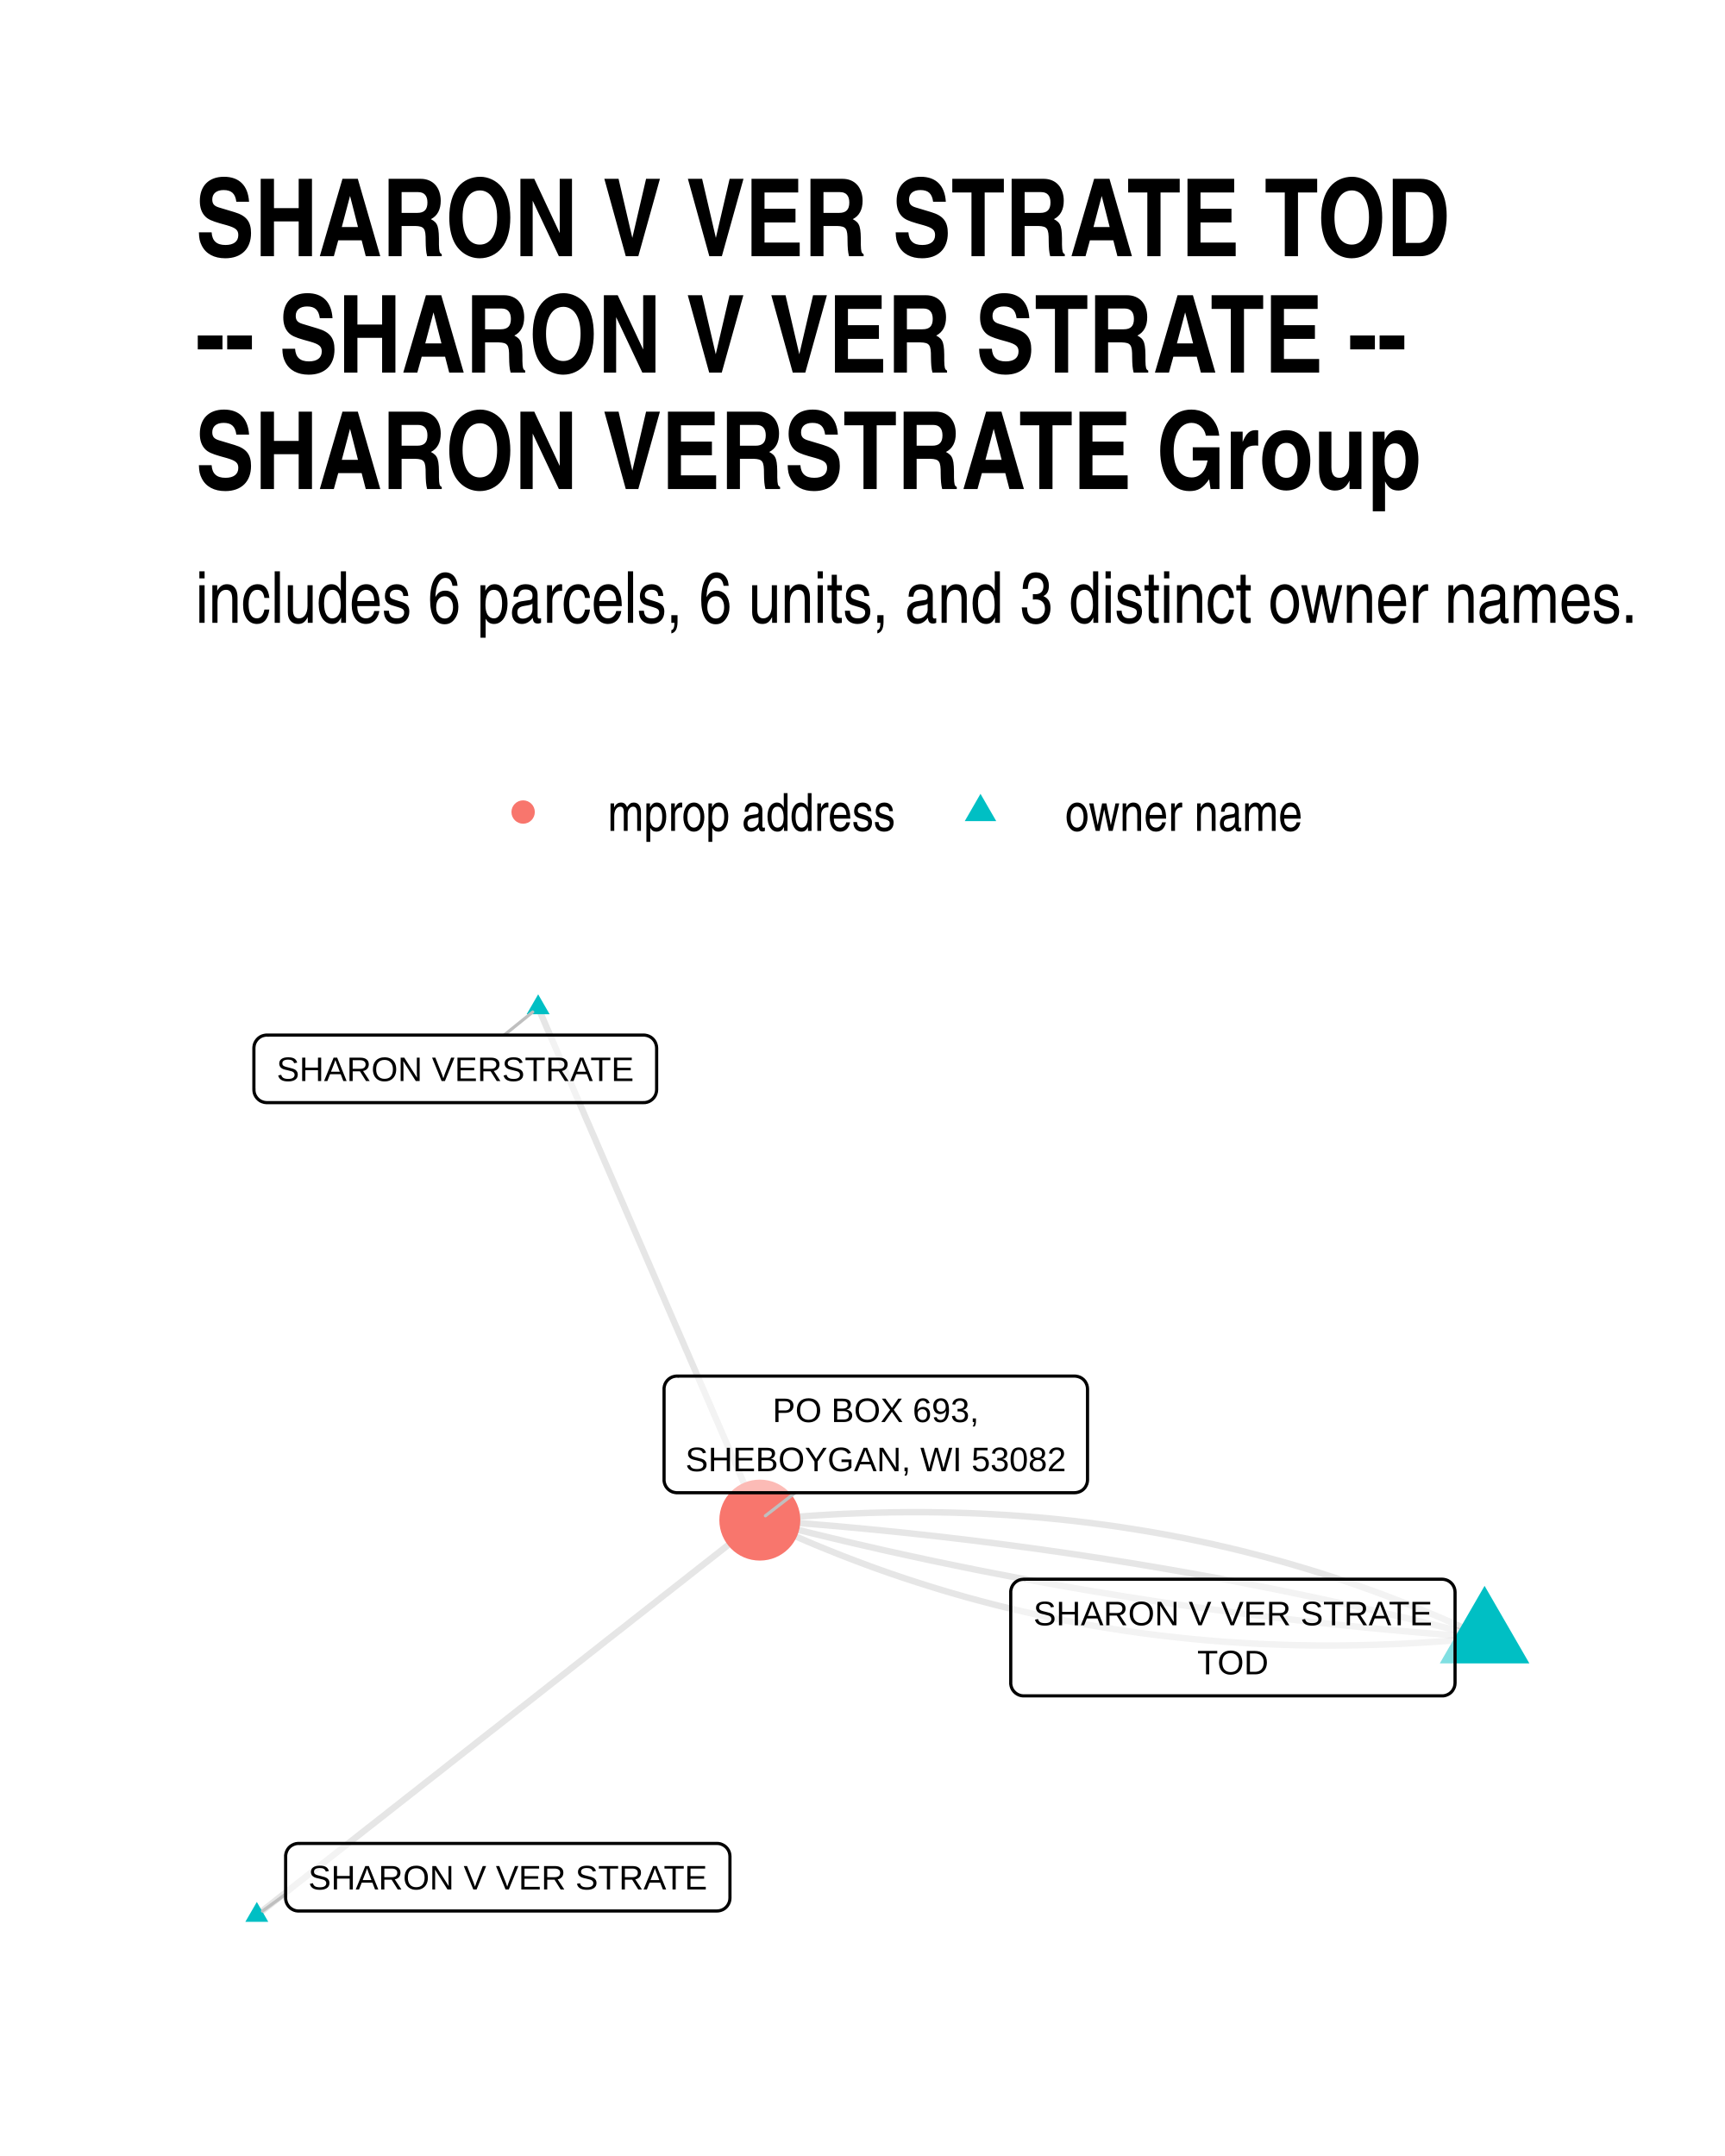
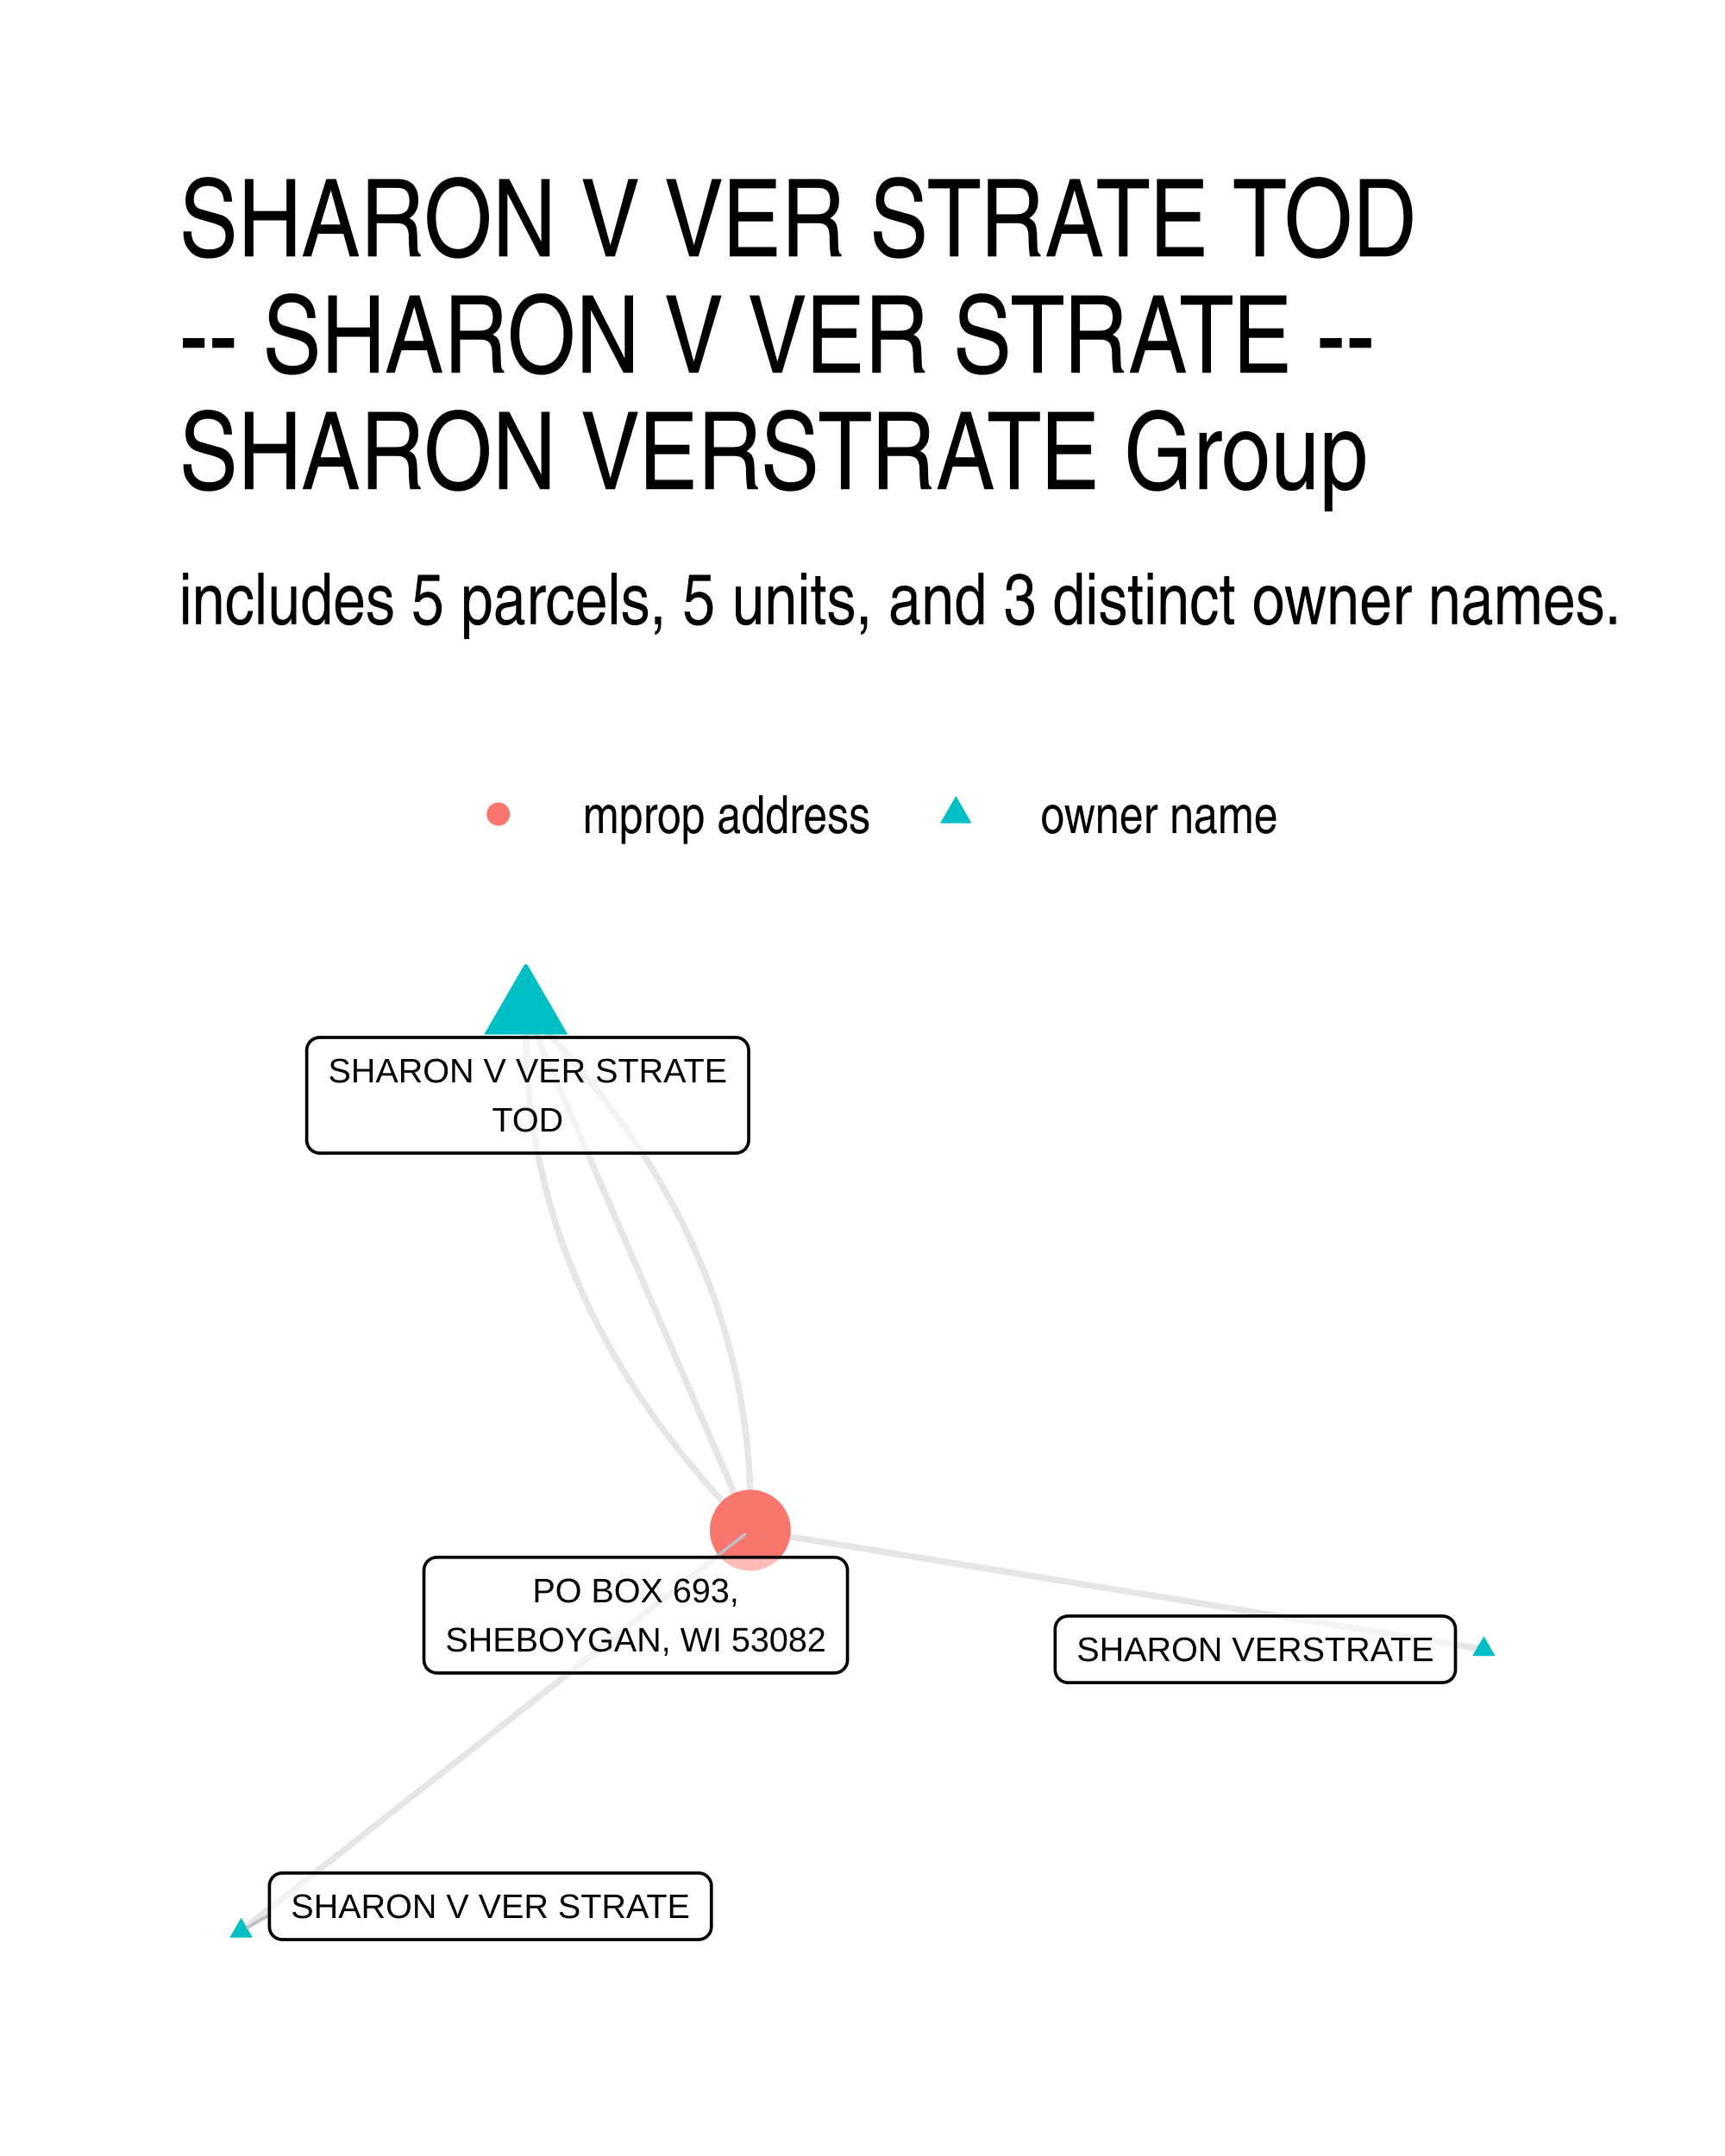
- <svg xmlns="http://www.w3.org/2000/svg" width="384" height="480" class="svglite" viewBox="0 0 288 360">
-   <defs>
-     <style>.svglite line,.svglite polyline,.svglite polygon,.svglite path,.svglite circle{fill:none;stroke:#000000;stroke-linecap:round;stroke-linejoin:round;stroke-miterlimit:10.00}</style>
-   </defs>
-   <rect width="100%" height="100%" style="stroke-linecap:round;stroke-linejoin:round;stroke-miterlimit:10.00;stroke:none;fill:#FFFFFF" />
-   <defs>
-     <clipPath id="cpMC4wMHwyODguMDB8MC4wMHwzNjAuMDA=">
-       <path d="M0 0h288v360H0z" />
-     </clipPath>
-   </defs>
-   <g clip-path="url(#cpMC4wMHwyODguMDB8MC4wMHwzNjAuMDA=)">
-     <path d="M0 0h288v360H0z" style="stroke-width:1.07;stroke:none;fill:#FFFFFF" />
-   </g>
-   <defs>
-     <clipPath id="cpMzIuNjN8MjU4LjExfDE2MC42NnwzMjcuMzc=">
-       <path d="M32.63 160.66h225.48v166.71H32.63z" />
-     </clipPath>
-   </defs>
-   <g clip-path="url(#cpMzIuNjN8MjU4LjExfDE2MC42NnwzMjcuMzc=)">
-     <path d="m247.86 273.43-1.12-.52-1.12-.52-1.13-.51-1.12-.51-1.13-.5-1.13-.49-1.13-.49-1.14-.48-1.14-.47-1.14-.47-1.14-.46-1.14-.45-1.15-.44-1.14-.44-1.15-.44-1.15-.42-1.16-.42-1.15-.41-1.16-.41-1.16-.4-1.16-.39-1.17-.39-1.16-.37-1.17-.38-1.17-.36-1.18-.36-1.17-.35-1.18-.35-1.18-.34-1.18-.33-1.18-.32-1.18-.32-1.19-.31-1.19-.31-1.19-.3-1.19-.29-1.2-.29-1.2-.27-1.2-.28-1.2-.26-1.2-.26-1.21-.25-1.2-.25-1.21-.23-1.22-.24-1.21-.22-1.22-.22-1.21-.21-1.22-.2-1.23-.2-1.22-.19-1.23-.19-1.23-.18-1.23-.17-1.23-.16-1.23-.16-1.24-.15-1.24-.15-1.24-.13-1.24-.14-1.25-.12-1.24-.12-1.25-.11-1.26-.1-1.25-.1-1.25-.09-1.26-.09-1.26-.07-1.26-.07-1.27-.07-1.26-.06-1.27-.05-1.27-.04-1.27-.04-1.28-.03-1.27-.02-1.28-.02-1.28-.01h-2.57l-1.28.01-1.29.01-1.29.03-1.3.03-1.29.03-1.3.05-1.3.05-1.3.05-1.3.06-1.31.07-1.3.08-1.31.08-1.32.09-1.31.1-1.31.1-1.32.11-1.32.12-1.32.12-1.33.13m-37.01-85.58.37.87.38.86.37.87.37.86.38.86.37.87.38.86.37.87.37.86.38.87.37.86.37.87.38.86.37.86.38.87.37.86.37.87.38.86.37.87.38.86.37.87.37.86.38.86.37.87.38.86.37.87.37.86.38.87.37.86.37.87.38.86.37.86.38.87.37.86.37.87.38.86.37.87.38.86.37.87.37.86.38.86.37.87.37.86.38.87.37.86.38.87.37.86.37.87.38.86.37.86.38.87.37.86.37.87.38.86.37.87.38.86.37.87.37.86.38.87.37.86.37.86.38.87.37.86.38.87.37.86.37.87.38.86.37.87.38.86.37.86.37.87.38.86.37.87.38.86.37.87.37.86.38.87.37.86.37.86.38.87.37.86.38.87.37.86.37.87.38.86.37.87.38.86.37.86.37.87.38.86.37.87.38.86.37.87.37.86.38.87.37.86.37.86.38.87.37.86" style="stroke-width:1.07;stroke:#000000;stroke-opacity:0.10;stroke-linecap:butt" />
-     <path d="m247.86 273.43-1.19-.3-1.18-.31-1.19-.3-1.19-.3-1.2-.3-1.19-.3-1.19-.29-1.19-.29-1.2-.29-1.19-.29-1.2-.29-1.19-.28-1.2-.28-1.2-.28-1.19-.27-1.2-.28-1.2-.27-1.2-.27-1.2-.27-1.21-.26-1.2-.26-1.2-.26-1.2-.26-1.21-.26-1.2-.25-1.21-.25-1.2-.25-1.21-.25-1.21-.25-1.21-.24-1.21-.24-1.21-.24-1.21-.23-1.21-.24-1.21-.23-1.21-.23-1.22-.23-1.21-.22-1.21-.22-1.22-.22-1.22-.22-1.21-.22-1.22-.21-1.22-.21-1.22-.21-1.22-.21-1.22-.2-1.22-.21-1.22-.2-1.22-.19-1.22-.2-1.23-.19-1.22-.2-1.23-.18-1.22-.19-1.23-.19-1.23-.18-1.22-.18-1.23-.18-1.23-.17-1.23-.18-1.23-.17-1.23-.17-1.23-.16-1.24-.17-1.23-.16-1.23-.16-1.24-.16-1.23-.15-1.24-.16-1.24-.15-1.24-.15-1.23-.14-1.24-.15-1.24-.14-1.24-.14-1.24-.14-1.24-.13-1.25-.14-1.24-.13-1.24-.13-1.25-.12-1.24-.13-1.25-.12-1.24-.12-1.25-.12-1.25-.11-1.25-.12-1.25-.11-1.25-.11-1.25-.1-1.25-.11-1.25-.1-1.25-.1-1.26-.1-1.25-.09-1.26-.1-1.25-.09-1.26-.09" style="stroke-width:1.07;stroke:#000000;stroke-opacity:0.10;stroke-linecap:butt" />
-     <path d="m247.86 273.43-1.25-.08-1.26-.1-1.25-.09-1.26-.09-1.25-.1-1.25-.1-1.26-.1-1.25-.11-1.25-.1-1.25-.11-1.25-.11-1.24-.12-1.25-.11-1.25-.12-1.25-.12-1.24-.12-1.25-.13-1.24-.12-1.25-.13-1.24-.13-1.24-.14-1.24-.13-1.24-.14-1.24-.14-1.24-.14-1.24-.15-1.24-.14-1.24-.15-1.23-.16-1.24-.15-1.24-.15-1.23-.16-1.23-.16-1.24-.16-1.23-.17-1.23-.17-1.23-.17-1.23-.17-1.23-.17-1.23-.18-1.23-.17-1.23-.18-1.23-.19-1.22-.18-1.23-.19-1.22-.19-1.23-.19-1.22-.19-1.22-.2-1.23-.2-1.22-.2-1.22-.2-1.22-.2-1.22-.21-1.22-.21-1.21-.21-1.22-.22-1.22-.21-1.21-.22-1.22-.22-1.21-.22-1.22-.23-1.21-.22-1.21-.23-1.22-.24-1.21-.23-1.21-.24-1.21-.23-1.21-.24-1.21-.25-1.2-.24-1.21-.25-1.21-.25-1.2-.25-1.21-.25-1.2-.26-1.2-.26-1.21-.26-1.2-.26-1.2-.27-1.2-.26-1.2-.27-1.2-.28-1.2-.27-1.2-.28-1.2-.27-1.19-.28-1.2-.29-1.19-.28-1.2-.29-1.19-.29-1.19-.29-1.2-.3-1.19-.29-1.19-.3-1.19-.3-1.19-.3-1.19-.31-1.19-.31m-83.98 65.97.85-.66.84-.67.85-.66.85-.67.85-.67.85-.66.85-.67.84-.67.85-.66.85-.67.85-.67.85-.66.85-.67.84-.66.85-.67.85-.67.85-.66.85-.67.85-.67.84-.66.85-.67.85-.67.85-.66.85-.67.85-.66.84-.67.85-.67.85-.66.85-.67.85-.67.85-.66.84-.67.85-.67.85-.66.85-.67.85-.66.85-.67.84-.67.85-.66.85-.67.85-.67.85-.66.85-.67.84-.67.85-.66.85-.67.85-.66.85-.67.85-.67.84-.66.85-.67.85-.67.85-.66.85-.67.85-.67.84-.66.85-.67.85-.67.85-.66.85-.67.85-.66.84-.67.85-.67.85-.66.85-.67.85-.67.85-.66.84-.67.85-.67.85-.66.85-.67.85-.66.85-.67.84-.67.85-.66.85-.67.85-.67.85-.66.85-.67.84-.67.85-.66.85-.67.85-.66.85-.67.85-.67.84-.66.85-.67.85-.67.85-.66.85-.67.85-.67.84-.66.85-.67.85-.66.85-.67.85-.67.85-.66.84-.67.85-.67" style="stroke-width:1.07;stroke:#000000;stroke-opacity:0.10;stroke-linecap:butt" />
-     <path d="m247.86 273.43-1.32.13-1.32.13-1.32.11-1.32.11-1.32.11-1.31.09-1.31.09-1.31.09-1.31.07-1.3.07-1.31.07-1.3.05-1.3.05-1.29.04-1.3.04-1.29.03-1.29.02-1.29.02-1.29.01h-2.56l-1.28-.01-1.28-.02-1.28-.02-1.27-.03-1.27-.04-1.27-.05-1.27-.05-1.27-.05-1.26-.07-1.26-.07-1.26-.08-1.26-.08-1.26-.09-1.25-.1-1.25-.1-1.25-.12-1.25-.11-1.24-.13-1.24-.13-1.25-.14-1.23-.14-1.24-.15-1.24-.16-1.23-.16-1.23-.18-1.23-.17-1.22-.19-1.23-.19-1.22-.2-1.22-.2-1.22-.21-1.21-.22-1.22-.23-1.21-.23-1.21-.24-1.21-.24-1.2-.25-1.21-.26-1.2-.27-1.2-.27-1.2-.28-1.19-.28-1.19-.29-1.19-.3-1.19-.31-1.19-.31-1.19-.32-1.18-.32-1.18-.34-1.18-.33-1.17-.35-1.18-.35-1.17-.36-1.17-.37-1.17-.37-1.17-.38-1.16-.38-1.16-.4-1.16-.39-1.16-.41-1.16-.41-1.15-.42-1.15-.43-1.15-.43-1.15-.44-1.14-.44-1.15-.46-1.14-.46-1.14-.46-1.14-.47-1.13-.48-1.13-.49-1.13-.49-1.13-.5-1.13-.51-1.12-.51-1.13-.52-1.12-.53" style="stroke-width:1.07;stroke:#000000;stroke-opacity:0.10;stroke-linecap:butt" />
-     <path d="m247.86 264.8 7.48 12.95h-14.96zM89.85 166.03l1.91 3.32h-3.83zM42.88 317.58l1.91 3.32h-3.83z" style="stroke-width:0.71;stroke:none;fill:#00BFC4" />
-     <circle cx="126.86" cy="253.82" r="6.76" style="stroke-width:0.71;stroke:none;fill:#F8766D" />
-     <path d="m84.18 172.83 4.76-3.85m-41.25 147.3-3.86 2.82m88.93-69.85-4.97 3.85" style="stroke-width:0.53;stroke:#BFBFBF" />
-     <path d="M170.91 283.17h69.86-.09l.35-.01.34-.07.33-.13.3-.17.27-.22.23-.26.18-.3.14-.31.08-.34.03-.35h0v-15.16h0l-.03-.34-.08-.34-.14-.32-.18-.29-.23-.26-.27-.22-.3-.18-.33-.12-.34-.07-.26-.02h-69.86l.26.02-.35-.01-.34.04-.34.09-.31.15-.29.2-.25.24-.21.28-.16.31-.11.33-.06.34v15.33-.17.34l.06.35.11.33.16.31.21.27.25.24.29.2.31.15.34.1.34.04z" style="stroke-width:0.53;fill:#FFFFFF;fill-opacity:0.50" />
-     <text x="205.84" y="271.38" lengthAdjust="spacingAndGlyphs" style="font-size:5.69px;font-family:Arial" text-anchor="middle" textLength="66.98">SHARON V VER STRATE</text>
-     <text x="205.84" y="279.57" lengthAdjust="spacingAndGlyphs" style="font-size:5.69px;font-family:Arial" text-anchor="middle" textLength="12">TOD</text>
-     <path d="M44.55 184.11h62.92-.09l.35-.01.34-.07.32-.12.3-.18.27-.22.23-.26.19-.29.13-.32.09-.34.03-.35h0v-6.96h0l-.03-.34-.09-.34-.13-.32-.19-.3-.23-.26-.27-.22-.3-.17-.32-.12-.34-.07-.26-.02H44.55l.26.02-.35-.02-.34.05-.33.09-.32.15-.28.2-.25.24-.21.28-.17.31-.11.33-.05.34-.01.17v6.96l.01-.17v.35l.05.34.11.33.17.31.21.28.25.24.28.2.32.14.33.1.34.04z" style="stroke-width:0.53;fill:#FFFFFF;fill-opacity:0.50" />
-     <text x="76.01" y="180.51" lengthAdjust="spacingAndGlyphs" style="font-size:5.69px;font-family:Arial" text-anchor="middle" textLength="60.03">SHARON VERSTRATE</text>
-     <path d="M49.85 319.09h69.86-.09l.35-.02.34-.07.32-.12.3-.17.27-.22.23-.26.19-.3.14-.32.08-.33.03-.35h0v-6.96h0l-.03-.35-.08-.34-.14-.32-.19-.29-.23-.26-.27-.22-.3-.17-.32-.13-.34-.07-.26-.01H49.85l.26.01-.35-.01-.35.04-.33.1-.31.15-.29.19-.25.24-.21.28-.16.31-.11.33-.06.34v7.14-.17.34l.06.35.11.33.16.3.21.28.25.24.29.2.31.15.33.1.35.04z" style="stroke-width:0.53;fill:#FFFFFF;fill-opacity:0.50" />
-     <text x="84.78" y="315.49" lengthAdjust="spacingAndGlyphs" style="font-size:5.69px;font-family:Arial" text-anchor="middle" textLength="66.98">SHARON V VER STRATE</text>
-     <path d="M113.03 249.25h66.38-.09l.35-.02.34-.07.33-.12.3-.17.27-.22.23-.26.18-.3.14-.32.08-.34.03-.34h0v-15.16h0l-.03-.34-.08-.34-.14-.32-.18-.3-.23-.26-.27-.22-.3-.17-.33-.12-.34-.07-.26-.02h-66.38l.26.02-.35-.02-.35.05-.33.09-.31.15-.29.2-.25.24-.21.28-.16.3-.11.33-.06.35v15.33-.18.35l.06.35.11.32.16.31.21.28.25.24.29.2.31.15.33.09.35.05z" style="stroke-width:0.53;fill:#FFFFFF;fill-opacity:0.50" />
-     <text x="146.22" y="237.45" lengthAdjust="spacingAndGlyphs" style="font-size:5.69px;font-family:Arial" text-anchor="middle" textLength="34.44">PO BOX 693,</text>
-     <text x="146.22" y="245.65" lengthAdjust="spacingAndGlyphs" style="font-size:5.69px;font-family:Arial" text-anchor="middle" textLength="63.5">SHEBOYGAN, WI 53082</text>
-   </g>
-   <g clip-path="url(#cpMC4wMHwyODguMDB8MC4wMHwzNjAuMDA=)">
-     <circle cx="87.34" cy="135.59" r="1.95" style="stroke-width:0.71;stroke:none;fill:#F8766D" />
-     <path d="m163.7 132.55 2.63 4.56h-5.26z" style="stroke-width:0.71;stroke:none;fill:#00BFC4" />
-     <text x="101.46" y="138.74" lengthAdjust="spacingAndGlyphs" style="font-size:8.80px;font-family:Arial Narrow" textLength="48.12">mprop address</text>
-     <text x="177.82" y="138.74" lengthAdjust="spacingAndGlyphs" style="font-size:8.80px;font-family:Arial Narrow" textLength="39.69">owner name</text>
-     <text x="32.63" y="104" lengthAdjust="spacingAndGlyphs" style="font-size:12.00px;font-family:Arial Narrow" textLength="241.29">includes 6 parcels, 6 units, and 3 distinct owner names.</text>
-     <text x="32.63" y="42.78" lengthAdjust="spacingAndGlyphs" style="font-size:18.00px;font-weight:bold;font-family:Arial Narrow" textLength="209.4">SHARON V VER STRATE TOD</text>
-     <text x="32.63" y="62.22" lengthAdjust="spacingAndGlyphs" style="font-size:18.00px;font-weight:bold;font-family:Arial Narrow" textLength="202.24">-- SHARON V VER STRATE --</text>
-     <text x="32.63" y="81.66" lengthAdjust="spacingAndGlyphs" style="font-size:18.00px;font-weight:bold;font-family:Arial Narrow" textLength="204.71">SHARON VERSTRATE Group</text>
+ <svg xmlns="http://www.w3.org/2000/svg" width="384" height="480" viewBox="0 0 288 360">
+   <g class="svglite">
+     <defs>
+       <style>.svglite line,.svglite polyline,.svglite polygon,.svglite path,.svglite circle{fill:none;stroke:#000000;stroke-linecap:round;stroke-linejoin:round;stroke-miterlimit:10.00}.svglite text{white-space:pre}.svglite g.glyphgroup path{fill:inherit;stroke:none}</style>
+     </defs>
+     <rect width="100%" height="100%" style="stroke-linecap:round;stroke-linejoin:round;stroke-miterlimit:10.00;stroke:none;fill:#FFFFFF" />
+     <defs>
+       <clipPath id="cpMC4wMHwyODguMDB8MC4wMHwzNjAuMDA=">
+         <path d="M0 0h288v360H0z" />
+       </clipPath>
+     </defs>
+     <g clip-path="url(#cpMC4wMHwyODguMDB8MC4wMHwzNjAuMDA=)">
+       <path d="M0 0h288v360H0z" style="stroke-width:1.07;stroke:none;fill:#FFFFFF" />
+     </g>
+     <defs>
+       <clipPath id="cpMjkuODl8MjU4LjExfDE2MS4wMnwzMzAuMTE=">
+         <path d="M29.89 161.02h228.22v169.09H29.89z" />
+       </clipPath>
+     </defs>
+     <g clip-path="url(#cpMjkuODl8MjU4LjExfDE2MS4wMnwzMzAuMTE=)">
+       <path d="m247.74 275.4-1.24-.2-1.24-.2-1.23-.2-1.24-.2-1.24-.2-1.23-.2-1.24-.21-1.24-.2-1.24-.2-1.23-.2-1.24-.2-1.24-.2-1.23-.2-1.24-.2-1.24-.2-1.23-.2-1.24-.2-1.24-.21-1.24-.2-1.23-.2-1.24-.2-1.24-.2-1.23-.2-1.24-.2-1.24-.2-1.24-.2-1.23-.2-1.24-.2-1.24-.21-1.23-.2-1.24-.2-1.24-.2-1.24-.2-1.23-.2-1.24-.2-1.24-.2-1.23-.2-1.24-.2-1.24-.2-1.23-.21-1.24-.2-1.24-.2-1.24-.2-1.23-.2-1.24-.2-1.24-.2-1.23-.2-1.24-.2-1.24-.2-1.24-.2-1.23-.21-1.24-.2-1.24-.2-1.23-.2-1.24-.2-1.24-.2-1.24-.2-1.23-.2-1.24-.2-1.24-.2-1.23-.2-1.24-.21-1.24-.2-1.23-.2-1.24-.2-1.24-.2-1.24-.2-1.23-.2-1.24-.2-1.24-.2-1.23-.2-1.24-.2-1.24-.21-1.24-.2-1.23-.2-1.24-.2-1.24-.2-1.23-.2-1.24-.2-1.24-.2-1.23-.2-1.24-.2-1.24-.21-1.24-.2-1.23-.2-1.24-.2-1.24-.2-1.23-.2-1.24-.2-1.24-.2-1.24-.2-1.23-.2-1.24-.2-1.24-.21-1.23-.2-1.24-.2-1.24-.2-1.24-.2-1.23-.2M87.8 168.7l-.02.97-.01.97v1.92l.01.96.02.96.03.96.03.95.05.95.05.95.06.95.07.95.08.94.08.95.1.94.1.94.11.94.12.93.12.94.14.93.14.93.15.93.16.92.16.93.18.92.18.92.19.92.2.92.21.92.21.91.23.91.23.91.24.91.25.91.25.9.27.9.27.9.28.9.29.9.3.9.3.89.31.89.33.89.33.89.33.88.35.89.35.88.36.88.38.88.37.88.39.87.39.88.41.87.41.87.42.86.43.87.43.86.44.87.46.86.46.85.46.86.48.86.48.85.5.85.5.85.51.85.51.84.53.84.53.85.54.84.55.83.56.84.57.83.57.84.58.83.59.83.6.82.61.83.61.82.63.82.63.82.64.82.64.82.66.81.66.81.67.81.68.81.69.81.7.8.7.81.71.8.73.8.72.79.74.8.75.79.75.8.76.79.77.78.78.79" style="stroke-width:1.07;stroke:#000000;stroke-opacity:0.10;stroke-linecap:butt" />
+       <path d="m87.8 168.7.38.88.38.88.38.87.38.88.38.88.37.87.38.88.38.88.38.87.38.88.38.88.37.88.38.87.38.88.38.88.38.87.38.88.38.88.37.87.38.88.38.88.38.87.38.88.38.88.37.87.38.88.38.88.38.87.38.88.38.88.37.88.38.87.38.88.38.88.38.87.38.88.38.88.37.87.38.88.38.88.38.87.38.88.38.88.37.87.38.88.38.88.38.87.38.88.38.88.37.88.38.87.38.88.38.88.38.87.38.88.38.88.37.87.38.88.38.88.38.87.38.88.38.88.37.87.38.88.38.88.38.87.38.88.38.88.37.88.38.87.38.88.38.88.38.87.38.88.38.88.37.87.38.88.38.88.38.87.38.88.38.88.37.87.38.88.38.88.38.87.38.88.38.88.38.87.37.88.38.88.38.88.38.87.38.88.38.88.37.87.38.88.38.88.38.87.38.88" style="stroke-width:1.07;stroke:#000000;stroke-opacity:0.10;stroke-linecap:butt" />
+       <path d="m40.26 322.43.86-.68.86-.68.86-.67.86-.68.85-.67.86-.68.86-.68.86-.67.86-.68.86-.67.86-.68.86-.68.85-.67.86-.68.86-.67.86-.68.86-.67.86-.68.86-.68.85-.67.86-.68.86-.67.86-.68.86-.68.86-.67.86-.68.86-.67.85-.68.86-.68.86-.67.86-.68.86-.67.86-.68.86-.68.85-.67.86-.68.86-.67.86-.68.86-.67.86-.68.86-.68.85-.67.86-.68.86-.67.86-.68.86-.68.86-.67.86-.68.86-.67.85-.68.86-.68.86-.67.86-.68.86-.67.86-.68.86-.68.85-.67.86-.68.86-.67.86-.68.86-.67.86-.68.86-.68.86-.67.85-.68.86-.67.86-.68.86-.68.86-.67.86-.68.86-.67.85-.68.86-.68.86-.67.86-.68.86-.67.86-.68.86-.68.85-.67.86-.68.86-.67.86-.68.86-.68.86-.67.86-.68.86-.67.85-.68.86-.67.86-.68.86-.68.86-.67.86-.68.86-.67.85-.68.86-.68.86-.67.86-.68.86-.67.86-.68" style="stroke-width:1.07;stroke:#000000;stroke-opacity:0.10;stroke-linecap:butt" />
+       <path d="m87.8 168.7.78.79.77.79.76.79.76.79.74.79.74.8.73.8.72.8.71.8.7.8.7.8.69.81.68.81.67.81.66.81.66.82.65.81.63.82.64.82.62.82.61.82.61.83.6.83.59.83.58.83.57.83.57.83.56.84.55.84.54.84.53.84.53.84.51.85.51.85.5.84.5.86.48.85.48.85.47.86.46.86.45.86.44.86.44.86.42.87.42.87.41.87.41.87.39.87.39.88.38.87.37.88.36.88.35.88.35.89.34.88.33.89.32.89.31.89.31.9.29.89.29.9.28.9.27.9.27.9.25.91.25.9.24.91.23.91.23.91.21.92.21.91.2.92.19.92.18.92.18.92.17.93.15.93.15.92.15.93.13.94.13.93.11.94.11.93.1.94.1.95.08.94.08.94.07.95.06.95.05.95.05.95.03.96.03.95.02.96.01.96.01.96-.01.97-.01.96-.02.97" style="stroke-width:1.07;stroke:#000000;stroke-opacity:0.10;stroke-linecap:butt" />
+       <path d="m247.74 273.19 1.91 3.32h-3.83zM87.8 160.63l7 12.11H80.81zM40.26 320.22l1.92 3.31h-3.83z" style="stroke-width:0.71;stroke:none;fill:#00BFC4" />
+       <circle cx="125.27" cy="255.51" r="6.76" style="stroke-width:0.71;stroke:none;fill:#F8766D" />
+       <path d="m44.98 319.76-3.65 2.06m78.12-61.79 4.89-3.8" style="stroke-width:0.53;stroke:#BFBFBF" />
+       <path d="M178.32 280.96h62.52-.09l.35-.02.34-.07.33-.12.3-.17.27-.22.23-.26.18-.3.14-.32.08-.33.03-.35h0V272h0l-.03-.34-.08-.34-.14-.32-.18-.29-.23-.26-.27-.22-.3-.18-.33-.12-.34-.07-.26-.02h-62.52l.26.02-.35-.02-.34.05-.34.09-.31.15-.29.2-.25.24-.21.28-.16.31-.11.33-.05.34-.01.17v6.8l.01-.17v.34l.05.35.11.33.16.3.21.28.25.24.29.2.31.15.34.1.34.04z" style="stroke-width:0.53;fill:#FFFFFF;fill-opacity:0.50" />
+       <text x="209.58" y="277.36" lengthAdjust="spacingAndGlyphs" style="font-size:5.69px;font-family:&quot;Liberation Sans&quot;" text-anchor="middle" textLength="59.64">SHARON VERSTRATE</text>
+       <path d="M53.37 192.54h69.47-.09l.35-.02.34-.07.33-.12.3-.17.27-.22.23-.26.18-.3.14-.32.08-.34.03-.34h0v-14.99h0l-.03-.35-.08-.34-.14-.32-.18-.29-.23-.26-.27-.22-.3-.18-.33-.12-.34-.07-.26-.01H53.37l.26.01-.35-.01-.35.04-.33.1-.31.15-.29.19-.25.24-.21.28-.16.31-.11.33-.06.34v15.17-.18.35l.06.34.11.33.16.31.21.28.25.24.29.2.31.15.33.09.35.05z" style="stroke-width:0.53;fill:#FFFFFF;fill-opacity:0.50" />
+       <text x="88.1" y="180.74" lengthAdjust="spacingAndGlyphs" style="font-size:5.69px;font-family:&quot;Liberation Sans&quot;" text-anchor="middle" textLength="66.59">SHARON V VER STRATE</text>
+       <text x="88.1" y="188.94" lengthAdjust="spacingAndGlyphs" style="font-size:5.69px;font-family:&quot;Liberation Sans&quot;" text-anchor="middle" textLength="11.89">TOD</text>
+       <path d="M47.14 323.86h69.47-.08l.34-.01.34-.07.33-.13.3-.17.27-.22.23-.26.19-.29.13-.32.09-.34.02-.35h0v-6.79h0l-.02-.35-.09-.34-.13-.32-.19-.29-.23-.26-.27-.22-.3-.18-.33-.12-.34-.07-.26-.01H47.14l.26.01-.35-.01-.34.04-.34.1-.31.14-.29.2-.25.24-.21.28-.16.31-.11.33-.05.34-.01.18v6.79l.01-.17v.35l.05.34.11.33.16.31.21.27.25.25.29.19.31.15.34.1.34.04z" style="stroke-width:0.53;fill:#FFFFFF;fill-opacity:0.50" />
+       <text x="81.88" y="320.26" lengthAdjust="spacingAndGlyphs" style="font-size:5.69px;font-family:&quot;Liberation Sans&quot;" text-anchor="middle" textLength="66.59">SHARON V VER STRATE</text>
+       <path d="M72.94 279.35h66.39l-.08-.01.34-.01.34-.07.33-.12.3-.18.27-.22.23-.26.19-.29.13-.32.09-.34.02-.34h0v-15h0l-.02-.34-.09-.34-.13-.32-.19-.29-.23-.26-.27-.22-.3-.18-.33-.12-.34-.07-.26-.02H72.94l.26.02-.35-.01-.34.04-.34.09-.31.15-.29.2-.25.24-.21.28-.16.31-.11.33-.05.34-.01.17v15l.01-.18v.35l.05.34.11.33.16.31.21.28.25.24.29.2.31.14.34.1.34.04z" style="stroke-width:0.53;fill:#FFFFFF;fill-opacity:0.50" />
+       <text x="106.14" y="267.55" lengthAdjust="spacingAndGlyphs" style="font-size:5.69px;font-family:&quot;Liberation Sans&quot;" text-anchor="middle" textLength="34.44">PO BOX 693,</text>
+       <text x="106.14" y="275.75" lengthAdjust="spacingAndGlyphs" style="font-size:5.69px;font-family:&quot;Liberation Sans&quot;" text-anchor="middle" textLength="63.52">SHEBOYGAN, WI 53082</text>
+     </g>
+     <g clip-path="url(#cpMC4wMHwyODguMDB8MC4wMHwzNjAuMDA=)">
+       <circle cx="83.2" cy="135.94" r="1.95" style="stroke-width:0.71;stroke:none;fill:#F8766D" />
+       <path d="m159.6 132.9 2.63 4.56h-5.26z" style="stroke-width:0.71;stroke:none;fill:#00BFC4" />
+       <text x="97.32" y="139.1" lengthAdjust="spacingAndGlyphs" style="font-size:8.80px;font-weight:0;font-family:&quot;Nimbus Sans Narrow&quot;" textLength="48.16">mprop address</text>
+       <text x="173.72" y="139.1" lengthAdjust="spacingAndGlyphs" style="font-size:8.80px;font-weight:0;font-family:&quot;Nimbus Sans Narrow&quot;" textLength="39.72">owner name</text>
+       <text x="29.89" y="104.23" lengthAdjust="spacingAndGlyphs" style="font-size:12.00px;font-weight:0;font-family:&quot;Nimbus Sans Narrow&quot;" textLength="241.17">includes 5 parcels, 5 units, and 3 distinct owner names.</text>
+       <text x="29.89" y="42.81" lengthAdjust="spacingAndGlyphs" style="font-size:18.00px;font-weight:0;font-family:&quot;Nimbus Sans Narrow&quot;" textLength="210.77">SHARON V VER STRATE TOD</text>
+       <text x="29.89" y="62.25" lengthAdjust="spacingAndGlyphs" style="font-size:18.00px;font-weight:0;font-family:&quot;Nimbus Sans Narrow&quot;" textLength="203.34">-- SHARON V VER STRATE --</text>
+       <text x="29.89" y="81.69" lengthAdjust="spacingAndGlyphs" style="font-size:18.00px;font-weight:0;font-family:&quot;Nimbus Sans Narrow&quot;" textLength="205.81">SHARON VERSTRATE Group</text>
+     </g>
  </g>
</svg>
